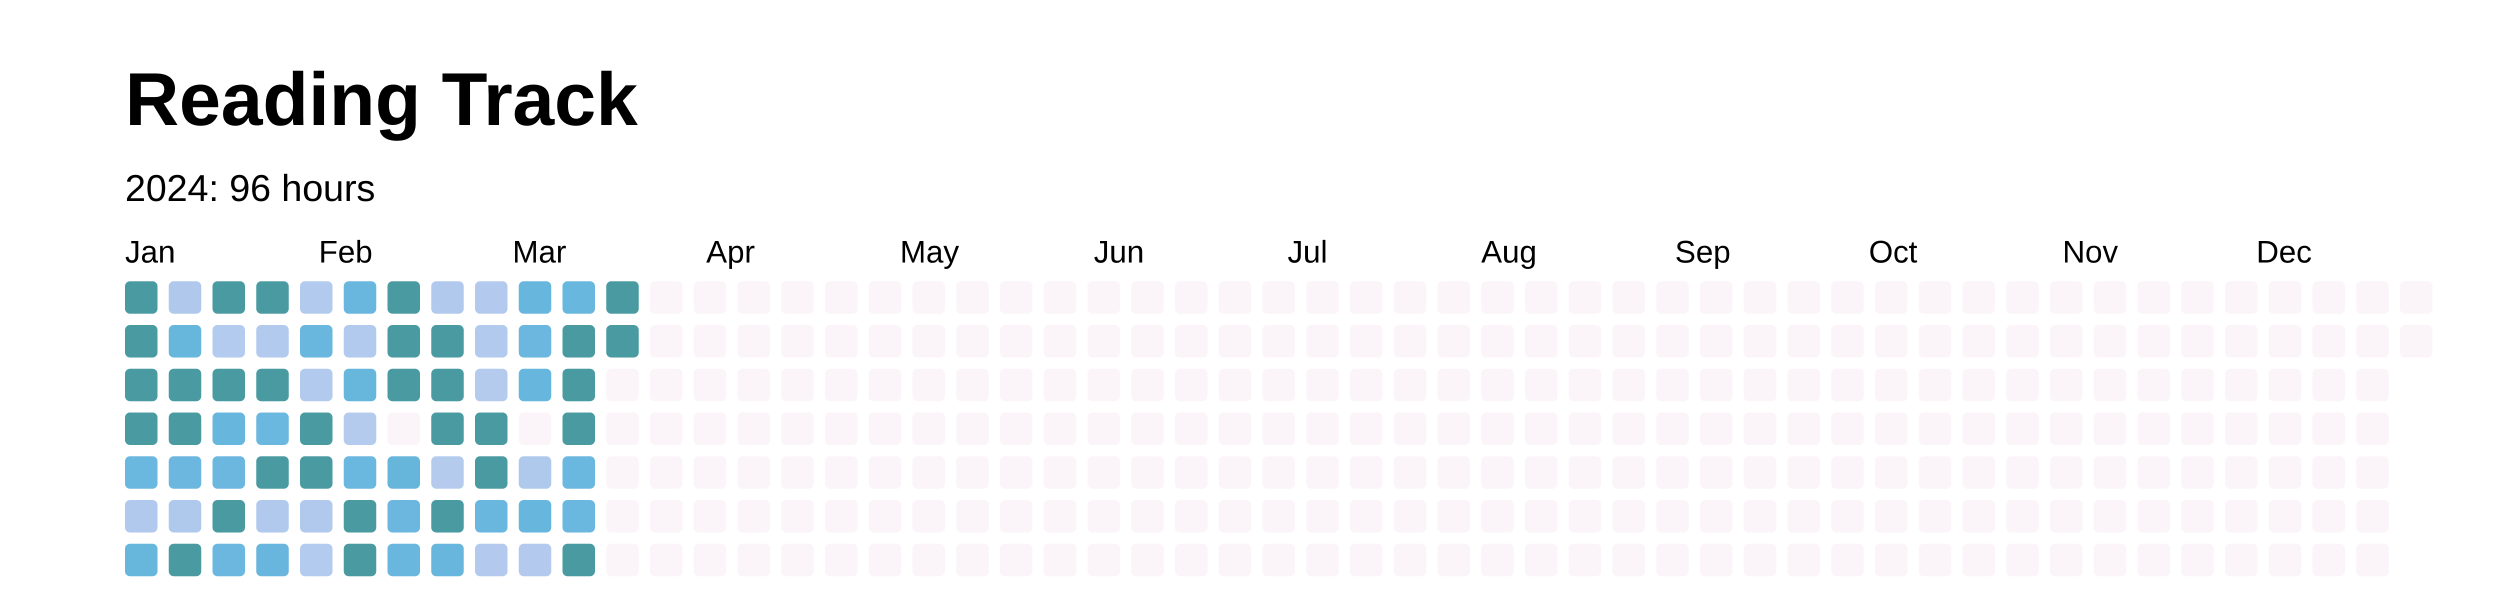
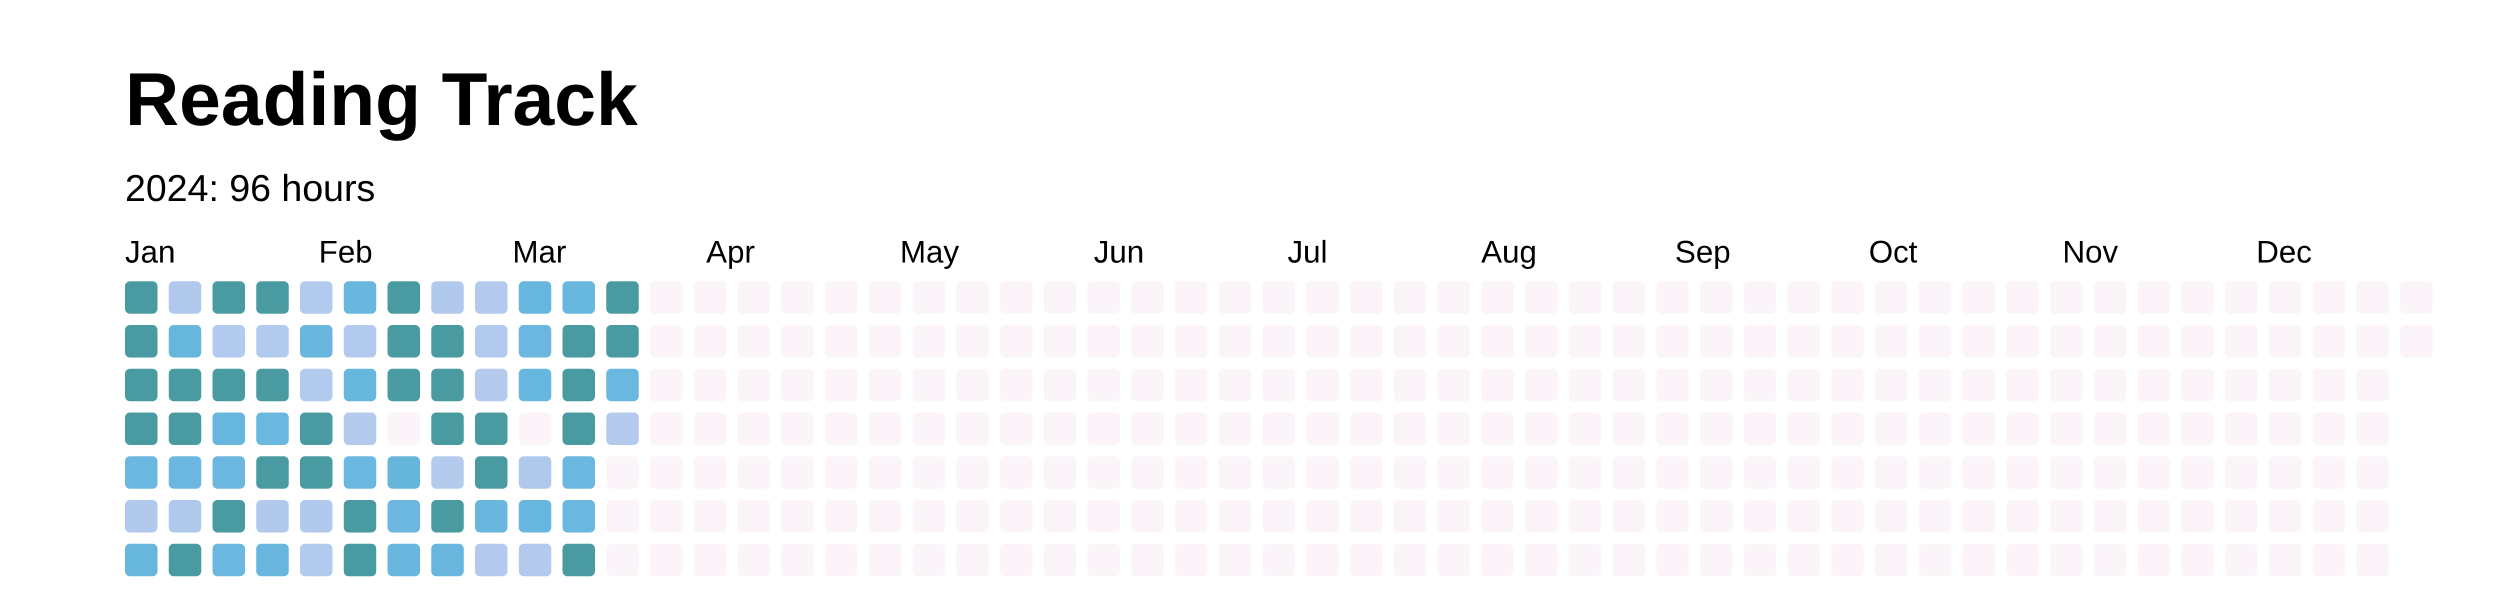
<svg xmlns="http://www.w3.org/2000/svg" baseProfile="full" height="48mm" version="1.1" viewBox="0,0,200,48" width="200mm">
  <defs />
  <rect fill="#FFFFFF" height="48" width="200" x="0" y="0" />
  <text fill="#000000" style="font-size:6px; font-family:Arial; font-weight:bold;" x="10" y="10">Reading Track</text>
  <text dominant-baseline="hanging" fill="#000000" style="font-size:3.0px; font-family:Arial;" x="10" y="14">2024: 96 hours</text>
  <text fill="#000000" style="font-size:2.5px; font-family:Arial" x="10.0" y="21.0">Jan</text>
  <text fill="#000000" style="font-size:2.5px; font-family:Arial" x="25.5" y="21.0">Feb</text>
  <text fill="#000000" style="font-size:2.5px; font-family:Arial" x="41.0" y="21.0">Mar</text>
  <text fill="#000000" style="font-size:2.5px; font-family:Arial" x="56.5" y="21.0">Apr</text>
  <text fill="#000000" style="font-size:2.5px; font-family:Arial" x="72.0" y="21.0">May</text>
  <text fill="#000000" style="font-size:2.5px; font-family:Arial" x="87.5" y="21.0">Jun</text>
  <text fill="#000000" style="font-size:2.5px; font-family:Arial" x="103.0" y="21.0">Jul</text>
  <text fill="#000000" style="font-size:2.5px; font-family:Arial" x="118.5" y="21.0">Aug</text>
  <text fill="#000000" style="font-size:2.5px; font-family:Arial" x="134.0" y="21.0">Sep</text>
  <text fill="#000000" style="font-size:2.5px; font-family:Arial" x="149.5" y="21.0">Oct</text>
  <text fill="#000000" style="font-size:2.5px; font-family:Arial" x="165.0" y="21.0">Nov</text>
  <text fill="#000000" style="font-size:2.5px; font-family:Arial" x="180.5" y="21.0">Dec</text>
  <rect fill="#4a9ba1" height="2.6" rx="0.4" ry="0.4" width="2.6" x="10.0" y="22.5" />
  <rect fill="#4a9ba1" height="2.6" rx="0.4" ry="0.4" width="2.6" x="10.0" y="26.0" />
  <rect fill="#4a9ba1" height="2.6" rx="0.4" ry="0.4" width="2.6" x="10.0" y="29.5" />
  <rect fill="#4a9ba1" height="2.6" rx="0.4" ry="0.4" width="2.6" x="10.0" y="33.0" />
  <rect fill="#6ab7df" height="2.6" rx="0.4" ry="0.4" width="2.6" x="10.0" y="36.5" />
  <rect fill="#b0c9ed" height="2.6" rx="0.4" ry="0.4" width="2.6" x="10.0" y="40.0" />
  <rect fill="#67b6dc" height="2.6" rx="0.4" ry="0.4" width="2.6" x="10.0" y="43.5" />
  <rect fill="#afc8ec" height="2.6" rx="0.4" ry="0.4" width="2.6" x="13.5" y="22.5" />
  <rect fill="#67b6dc" height="2.6" rx="0.4" ry="0.4" width="2.6" x="13.5" y="26.0" />
  <rect fill="#4a9ba1" height="2.6" rx="0.4" ry="0.4" width="2.6" x="13.5" y="29.5" />
  <rect fill="#4a9ba1" height="2.6" rx="0.4" ry="0.4" width="2.6" x="13.5" y="33.0" />
  <rect fill="#6bb7df" height="2.6" rx="0.4" ry="0.4" width="2.6" x="13.5" y="36.5" />
  <rect fill="#afc9ec" height="2.6" rx="0.4" ry="0.4" width="2.6" x="13.5" y="40.0" />
  <rect fill="#4a9ba1" height="2.6" rx="0.4" ry="0.4" width="2.6" x="13.5" y="43.5" />
  <rect fill="#4a9ba1" height="2.6" rx="0.4" ry="0.4" width="2.6" x="17.0" y="22.5" />
  <rect fill="#b3cbee" height="2.6" rx="0.4" ry="0.4" width="2.6" x="17.0" y="26.0" />
  <rect fill="#4a9ba1" height="2.6" rx="0.4" ry="0.4" width="2.6" x="17.0" y="29.5" />
  <rect fill="#67b6dd" height="2.6" rx="0.4" ry="0.4" width="2.6" x="17.0" y="33.0" />
  <rect fill="#6bb7e0" height="2.6" rx="0.4" ry="0.4" width="2.6" x="17.0" y="36.5" />
  <rect fill="#4a9ba1" height="2.6" rx="0.4" ry="0.4" width="2.6" x="17.0" y="40.0" />
  <rect fill="#6bb7df" height="2.6" rx="0.4" ry="0.4" width="2.6" x="17.0" y="43.5" />
  <rect fill="#4a9ba1" height="2.6" rx="0.4" ry="0.4" width="2.6" x="20.5" y="22.5" />
  <rect fill="#b2caed" height="2.6" rx="0.4" ry="0.4" width="2.6" x="20.5" y="26.0" />
  <rect fill="#4a9ba1" height="2.6" rx="0.4" ry="0.4" width="2.6" x="20.5" y="29.5" />
  <rect fill="#6ab7df" height="2.6" rx="0.4" ry="0.4" width="2.6" x="20.5" y="33.0" />
  <rect fill="#4a9ba1" height="2.6" rx="0.4" ry="0.4" width="2.6" x="20.5" y="36.5" />
  <rect fill="#b0c9ed" height="2.6" rx="0.4" ry="0.4" width="2.6" x="20.5" y="40.0" />
  <rect fill="#68b6dd" height="2.6" rx="0.4" ry="0.4" width="2.6" x="20.5" y="43.5" />
  <rect fill="#b2caed" height="2.6" rx="0.4" ry="0.4" width="2.6" x="24.0" y="22.5" />
  <rect fill="#69b7de" height="2.6" rx="0.4" ry="0.4" width="2.6" x="24.0" y="26.0" />
  <rect fill="#b1caed" height="2.6" rx="0.4" ry="0.4" width="2.6" x="24.0" y="29.5" />
  <rect fill="#4a9ba1" height="2.6" rx="0.4" ry="0.4" width="2.6" x="24.0" y="33.0" />
  <rect fill="#4a9ba1" height="2.6" rx="0.4" ry="0.4" width="2.6" x="24.0" y="36.5" />
  <rect fill="#b0c9ed" height="2.6" rx="0.4" ry="0.4" width="2.6" x="24.0" y="40.0" />
  <rect fill="#b3cbee" height="2.6" rx="0.4" ry="0.4" width="2.6" x="24.0" y="43.5" />
  <rect fill="#69b7de" height="2.6" rx="0.4" ry="0.4" width="2.6" x="27.5" y="22.5" />
  <rect fill="#b2caed" height="2.6" rx="0.4" ry="0.4" width="2.6" x="27.5" y="26.0" />
  <rect fill="#67b6dc" height="2.6" rx="0.4" ry="0.4" width="2.6" x="27.5" y="29.5" />
  <rect fill="#b4cbee" height="2.6" rx="0.4" ry="0.4" width="2.6" x="27.5" y="33.0" />
  <rect fill="#6ab7df" height="2.6" rx="0.4" ry="0.4" width="2.6" x="27.5" y="36.5" />
  <rect fill="#4a9ba1" height="2.6" rx="0.4" ry="0.4" width="2.6" x="27.5" y="40.0" />
  <rect fill="#4a9ba1" height="2.6" rx="0.4" ry="0.4" width="2.6" x="27.5" y="43.5" />
  <rect fill="#4a9ba1" height="2.6" rx="0.4" ry="0.4" width="2.6" x="31.0" y="22.5" />
  <rect fill="#4a9ba1" height="2.6" rx="0.4" ry="0.4" width="2.6" x="31.0" y="26.0" />
  <rect fill="#4a9ba1" height="2.6" rx="0.4" ry="0.4" width="2.6" x="31.0" y="29.5" />
  <rect fill="#FBF4F9" height="2.6" rx="0.4" ry="0.4" width="2.6" x="31.0" y="33.0" />
  <rect fill="#66b6dc" height="2.6" rx="0.4" ry="0.4" width="2.6" x="31.0" y="36.5" />
  <rect fill="#6bb7df" height="2.6" rx="0.4" ry="0.4" width="2.6" x="31.0" y="40.0" />
  <rect fill="#69b7de" height="2.6" rx="0.4" ry="0.4" width="2.6" x="31.0" y="43.5" />
  <rect fill="#b1c9ed" height="2.6" rx="0.4" ry="0.4" width="2.6" x="34.5" y="22.5" />
  <rect fill="#4a9ba1" height="2.6" rx="0.4" ry="0.4" width="2.6" x="34.5" y="26.0" />
  <rect fill="#4a9ba1" height="2.6" rx="0.4" ry="0.4" width="2.6" x="34.5" y="29.5" />
  <rect fill="#4a9ba1" height="2.6" rx="0.4" ry="0.4" width="2.6" x="34.5" y="33.0" />
  <rect fill="#b4cbee" height="2.6" rx="0.4" ry="0.4" width="2.6" x="34.5" y="36.5" />
  <rect fill="#4a9ba1" height="2.6" rx="0.4" ry="0.4" width="2.6" x="34.5" y="40.0" />
  <rect fill="#68b6dd" height="2.6" rx="0.4" ry="0.4" width="2.6" x="34.5" y="43.5" />
  <rect fill="#b3caee" height="2.6" rx="0.4" ry="0.4" width="2.6" x="38.0" y="22.5" />
  <rect fill="#b1caed" height="2.6" rx="0.4" ry="0.4" width="2.6" x="38.0" y="26.0" />
  <rect fill="#b4cbee" height="2.6" rx="0.4" ry="0.4" width="2.6" x="38.0" y="29.5" />
  <rect fill="#4a9ba1" height="2.6" rx="0.4" ry="0.4" width="2.6" x="38.0" y="33.0" />
  <rect fill="#4a9ba1" height="2.6" rx="0.4" ry="0.4" width="2.6" x="38.0" y="36.5" />
  <rect fill="#69b7df" height="2.6" rx="0.4" ry="0.4" width="2.6" x="38.0" y="40.0" />
  <rect fill="#b3caee" height="2.6" rx="0.4" ry="0.4" width="2.6" x="38.0" y="43.5" />
  <rect fill="#67b6dd" height="2.6" rx="0.4" ry="0.4" width="2.6" x="41.5" y="22.5" />
  <rect fill="#6bb7df" height="2.6" rx="0.4" ry="0.4" width="2.6" x="41.5" y="26.0" />
  <rect fill="#67b6dd" height="2.6" rx="0.4" ry="0.4" width="2.6" x="41.5" y="29.5" />
  <rect fill="#FBF4F9" height="2.6" rx="0.4" ry="0.4" width="2.6" x="41.5" y="33.0" />
  <rect fill="#afc9ec" height="2.6" rx="0.4" ry="0.4" width="2.6" x="41.5" y="36.5" />
  <rect fill="#67b6dd" height="2.6" rx="0.4" ry="0.4" width="2.6" x="41.5" y="40.0" />
  <rect fill="#b3caee" height="2.6" rx="0.4" ry="0.4" width="2.6" x="41.5" y="43.5" />
  <rect fill="#68b7de" height="2.6" rx="0.4" ry="0.4" width="2.6" x="45.0" y="22.5" />
  <rect fill="#4a9ba1" height="2.6" rx="0.4" ry="0.4" width="2.6" x="45.0" y="26.0" />
  <rect fill="#4a9ba1" height="2.6" rx="0.4" ry="0.4" width="2.6" x="45.0" y="29.5" />
  <rect fill="#4a9ba1" height="2.6" rx="0.4" ry="0.4" width="2.6" x="45.0" y="33.0" />
  <rect fill="#6ab7df" height="2.6" rx="0.4" ry="0.4" width="2.6" x="45.0" y="36.5" />
  <rect fill="#6ab7df" height="2.6" rx="0.4" ry="0.4" width="2.6" x="45.0" y="40.0" />
  <rect fill="#4a9ba1" height="2.6" rx="0.4" ry="0.4" width="2.6" x="45.0" y="43.5" />
  <rect fill="#4a9ba1" height="2.6" rx="0.4" ry="0.4" width="2.6" x="48.5" y="22.5" />
  <rect fill="#4a9ba1" height="2.6" rx="0.4" ry="0.4" width="2.6" x="48.5" y="26.0" />
-   <rect fill="#FBF4F9" height="2.6" rx="0.4" ry="0.4" width="2.6" x="48.5" y="29.5" />
-   <rect fill="#FBF4F9" height="2.6" rx="0.4" ry="0.4" width="2.6" x="48.5" y="33.0" />
+   <rect fill="#6ab7df" height="2.6" rx="0.4" ry="0.4" width="2.6" x="48.5" y="29.5" />
+   <rect fill="#b4cbee" height="2.6" rx="0.4" ry="0.4" width="2.6" x="48.5" y="33.0" />
  <rect fill="#FBF4F9" height="2.6" rx="0.4" ry="0.4" width="2.6" x="48.5" y="36.5" />
  <rect fill="#FBF4F9" height="2.6" rx="0.4" ry="0.4" width="2.6" x="48.5" y="40.0" />
  <rect fill="#FBF4F9" height="2.6" rx="0.4" ry="0.4" width="2.6" x="48.5" y="43.5" />
  <rect fill="#FBF4F9" height="2.6" rx="0.4" ry="0.4" width="2.6" x="52.0" y="22.5" />
  <rect fill="#FBF4F9" height="2.6" rx="0.4" ry="0.4" width="2.6" x="52.0" y="26.0" />
  <rect fill="#FBF4F9" height="2.6" rx="0.4" ry="0.4" width="2.6" x="52.0" y="29.5" />
  <rect fill="#FBF4F9" height="2.6" rx="0.4" ry="0.4" width="2.6" x="52.0" y="33.0" />
  <rect fill="#FBF4F9" height="2.6" rx="0.4" ry="0.4" width="2.6" x="52.0" y="36.5" />
  <rect fill="#FBF4F9" height="2.6" rx="0.4" ry="0.4" width="2.6" x="52.0" y="40.0" />
  <rect fill="#FBF4F9" height="2.6" rx="0.4" ry="0.4" width="2.6" x="52.0" y="43.5" />
  <rect fill="#FBF4F9" height="2.6" rx="0.4" ry="0.4" width="2.6" x="55.5" y="22.5" />
  <rect fill="#FBF4F9" height="2.6" rx="0.4" ry="0.4" width="2.6" x="55.5" y="26.0" />
  <rect fill="#FBF4F9" height="2.6" rx="0.4" ry="0.4" width="2.6" x="55.5" y="29.5" />
  <rect fill="#FBF4F9" height="2.6" rx="0.4" ry="0.4" width="2.6" x="55.5" y="33.0" />
  <rect fill="#FBF4F9" height="2.6" rx="0.4" ry="0.4" width="2.6" x="55.5" y="36.5" />
  <rect fill="#FBF4F9" height="2.6" rx="0.4" ry="0.4" width="2.6" x="55.5" y="40.0" />
  <rect fill="#FBF4F9" height="2.6" rx="0.4" ry="0.4" width="2.6" x="55.5" y="43.5" />
  <rect fill="#FBF4F9" height="2.6" rx="0.4" ry="0.4" width="2.6" x="59.0" y="22.5" />
  <rect fill="#FBF4F9" height="2.6" rx="0.4" ry="0.4" width="2.6" x="59.0" y="26.0" />
  <rect fill="#FBF4F9" height="2.6" rx="0.4" ry="0.4" width="2.6" x="59.0" y="29.5" />
  <rect fill="#FBF4F9" height="2.6" rx="0.4" ry="0.4" width="2.6" x="59.0" y="33.0" />
  <rect fill="#FBF4F9" height="2.6" rx="0.4" ry="0.4" width="2.6" x="59.0" y="36.5" />
  <rect fill="#FBF4F9" height="2.6" rx="0.4" ry="0.4" width="2.6" x="59.0" y="40.0" />
  <rect fill="#FBF4F9" height="2.6" rx="0.4" ry="0.4" width="2.6" x="59.0" y="43.5" />
  <rect fill="#FBF4F9" height="2.6" rx="0.4" ry="0.4" width="2.6" x="62.5" y="22.5" />
  <rect fill="#FBF4F9" height="2.6" rx="0.4" ry="0.4" width="2.6" x="62.5" y="26.0" />
  <rect fill="#FBF4F9" height="2.6" rx="0.4" ry="0.4" width="2.6" x="62.5" y="29.5" />
  <rect fill="#FBF4F9" height="2.6" rx="0.4" ry="0.4" width="2.6" x="62.5" y="33.0" />
  <rect fill="#FBF4F9" height="2.6" rx="0.4" ry="0.4" width="2.6" x="62.5" y="36.5" />
  <rect fill="#FBF4F9" height="2.6" rx="0.4" ry="0.4" width="2.6" x="62.5" y="40.0" />
  <rect fill="#FBF4F9" height="2.6" rx="0.4" ry="0.4" width="2.6" x="62.5" y="43.5" />
  <rect fill="#FBF4F9" height="2.6" rx="0.4" ry="0.4" width="2.6" x="66.0" y="22.5" />
  <rect fill="#FBF4F9" height="2.6" rx="0.4" ry="0.4" width="2.6" x="66.0" y="26.0" />
  <rect fill="#FBF4F9" height="2.6" rx="0.4" ry="0.4" width="2.6" x="66.0" y="29.5" />
  <rect fill="#FBF4F9" height="2.6" rx="0.4" ry="0.4" width="2.6" x="66.0" y="33.0" />
  <rect fill="#FBF4F9" height="2.6" rx="0.4" ry="0.4" width="2.6" x="66.0" y="36.5" />
  <rect fill="#FBF4F9" height="2.6" rx="0.4" ry="0.4" width="2.6" x="66.0" y="40.0" />
  <rect fill="#FBF4F9" height="2.6" rx="0.4" ry="0.4" width="2.6" x="66.0" y="43.5" />
  <rect fill="#FBF4F9" height="2.6" rx="0.4" ry="0.4" width="2.6" x="69.5" y="22.5" />
  <rect fill="#FBF4F9" height="2.6" rx="0.4" ry="0.4" width="2.6" x="69.5" y="26.0" />
  <rect fill="#FBF4F9" height="2.6" rx="0.4" ry="0.4" width="2.6" x="69.5" y="29.5" />
  <rect fill="#FBF4F9" height="2.6" rx="0.4" ry="0.4" width="2.6" x="69.5" y="33.0" />
  <rect fill="#FBF4F9" height="2.6" rx="0.4" ry="0.4" width="2.6" x="69.5" y="36.5" />
  <rect fill="#FBF4F9" height="2.6" rx="0.4" ry="0.4" width="2.6" x="69.5" y="40.0" />
  <rect fill="#FBF4F9" height="2.6" rx="0.4" ry="0.4" width="2.6" x="69.5" y="43.5" />
  <rect fill="#FBF4F9" height="2.6" rx="0.4" ry="0.4" width="2.6" x="73.0" y="22.5" />
  <rect fill="#FBF4F9" height="2.6" rx="0.4" ry="0.4" width="2.6" x="73.0" y="26.0" />
  <rect fill="#FBF4F9" height="2.6" rx="0.4" ry="0.4" width="2.6" x="73.0" y="29.5" />
  <rect fill="#FBF4F9" height="2.6" rx="0.4" ry="0.4" width="2.6" x="73.0" y="33.0" />
  <rect fill="#FBF4F9" height="2.6" rx="0.4" ry="0.4" width="2.6" x="73.0" y="36.5" />
  <rect fill="#FBF4F9" height="2.6" rx="0.4" ry="0.4" width="2.6" x="73.0" y="40.0" />
  <rect fill="#FBF4F9" height="2.6" rx="0.4" ry="0.4" width="2.6" x="73.0" y="43.5" />
  <rect fill="#FBF4F9" height="2.6" rx="0.4" ry="0.4" width="2.6" x="76.5" y="22.5" />
  <rect fill="#FBF4F9" height="2.6" rx="0.4" ry="0.4" width="2.6" x="76.5" y="26.0" />
  <rect fill="#FBF4F9" height="2.6" rx="0.4" ry="0.4" width="2.6" x="76.5" y="29.5" />
  <rect fill="#FBF4F9" height="2.6" rx="0.4" ry="0.4" width="2.6" x="76.5" y="33.0" />
  <rect fill="#FBF4F9" height="2.6" rx="0.4" ry="0.4" width="2.6" x="76.5" y="36.5" />
  <rect fill="#FBF4F9" height="2.6" rx="0.4" ry="0.4" width="2.6" x="76.5" y="40.0" />
  <rect fill="#FBF4F9" height="2.6" rx="0.4" ry="0.4" width="2.6" x="76.5" y="43.5" />
  <rect fill="#FBF4F9" height="2.6" rx="0.4" ry="0.4" width="2.6" x="80.0" y="22.5" />
  <rect fill="#FBF4F9" height="2.6" rx="0.4" ry="0.4" width="2.6" x="80.0" y="26.0" />
  <rect fill="#FBF4F9" height="2.6" rx="0.4" ry="0.4" width="2.6" x="80.0" y="29.5" />
  <rect fill="#FBF4F9" height="2.6" rx="0.4" ry="0.4" width="2.6" x="80.0" y="33.0" />
  <rect fill="#FBF4F9" height="2.6" rx="0.4" ry="0.4" width="2.6" x="80.0" y="36.5" />
  <rect fill="#FBF4F9" height="2.6" rx="0.4" ry="0.4" width="2.6" x="80.0" y="40.0" />
  <rect fill="#FBF4F9" height="2.6" rx="0.4" ry="0.4" width="2.6" x="80.0" y="43.5" />
  <rect fill="#FBF4F9" height="2.6" rx="0.4" ry="0.4" width="2.6" x="83.5" y="22.5" />
  <rect fill="#FBF4F9" height="2.6" rx="0.4" ry="0.4" width="2.6" x="83.5" y="26.0" />
  <rect fill="#FBF4F9" height="2.6" rx="0.4" ry="0.4" width="2.6" x="83.5" y="29.5" />
  <rect fill="#FBF4F9" height="2.6" rx="0.4" ry="0.4" width="2.6" x="83.5" y="33.0" />
  <rect fill="#FBF4F9" height="2.6" rx="0.4" ry="0.4" width="2.6" x="83.5" y="36.5" />
  <rect fill="#FBF4F9" height="2.6" rx="0.4" ry="0.4" width="2.6" x="83.5" y="40.0" />
  <rect fill="#FBF4F9" height="2.6" rx="0.4" ry="0.4" width="2.6" x="83.5" y="43.5" />
  <rect fill="#FBF4F9" height="2.6" rx="0.4" ry="0.4" width="2.6" x="87.0" y="22.5" />
  <rect fill="#FBF4F9" height="2.6" rx="0.4" ry="0.4" width="2.6" x="87.0" y="26.0" />
  <rect fill="#FBF4F9" height="2.6" rx="0.4" ry="0.4" width="2.6" x="87.0" y="29.5" />
  <rect fill="#FBF4F9" height="2.6" rx="0.4" ry="0.4" width="2.6" x="87.0" y="33.0" />
  <rect fill="#FBF4F9" height="2.6" rx="0.4" ry="0.4" width="2.6" x="87.0" y="36.5" />
  <rect fill="#FBF4F9" height="2.6" rx="0.4" ry="0.4" width="2.6" x="87.0" y="40.0" />
  <rect fill="#FBF4F9" height="2.6" rx="0.4" ry="0.4" width="2.6" x="87.0" y="43.5" />
  <rect fill="#FBF4F9" height="2.6" rx="0.4" ry="0.4" width="2.6" x="90.5" y="22.5" />
  <rect fill="#FBF4F9" height="2.6" rx="0.4" ry="0.4" width="2.6" x="90.5" y="26.0" />
  <rect fill="#FBF4F9" height="2.6" rx="0.4" ry="0.4" width="2.6" x="90.5" y="29.5" />
  <rect fill="#FBF4F9" height="2.6" rx="0.4" ry="0.4" width="2.6" x="90.5" y="33.0" />
  <rect fill="#FBF4F9" height="2.6" rx="0.4" ry="0.4" width="2.6" x="90.5" y="36.5" />
  <rect fill="#FBF4F9" height="2.6" rx="0.4" ry="0.4" width="2.6" x="90.5" y="40.0" />
  <rect fill="#FBF4F9" height="2.6" rx="0.4" ry="0.4" width="2.6" x="90.5" y="43.5" />
  <rect fill="#FBF4F9" height="2.6" rx="0.4" ry="0.4" width="2.6" x="94.0" y="22.5" />
  <rect fill="#FBF4F9" height="2.6" rx="0.4" ry="0.4" width="2.6" x="94.0" y="26.0" />
  <rect fill="#FBF4F9" height="2.6" rx="0.4" ry="0.4" width="2.6" x="94.0" y="29.5" />
  <rect fill="#FBF4F9" height="2.6" rx="0.4" ry="0.4" width="2.6" x="94.0" y="33.0" />
  <rect fill="#FBF4F9" height="2.6" rx="0.4" ry="0.4" width="2.6" x="94.0" y="36.5" />
  <rect fill="#FBF4F9" height="2.6" rx="0.4" ry="0.4" width="2.6" x="94.0" y="40.0" />
  <rect fill="#FBF4F9" height="2.6" rx="0.4" ry="0.4" width="2.6" x="94.0" y="43.5" />
  <rect fill="#FBF4F9" height="2.6" rx="0.4" ry="0.4" width="2.6" x="97.5" y="22.5" />
  <rect fill="#FBF4F9" height="2.6" rx="0.4" ry="0.4" width="2.6" x="97.5" y="26.0" />
  <rect fill="#FBF4F9" height="2.6" rx="0.4" ry="0.4" width="2.6" x="97.5" y="29.5" />
  <rect fill="#FBF4F9" height="2.6" rx="0.4" ry="0.4" width="2.6" x="97.5" y="33.0" />
  <rect fill="#FBF4F9" height="2.6" rx="0.4" ry="0.4" width="2.6" x="97.5" y="36.5" />
  <rect fill="#FBF4F9" height="2.6" rx="0.4" ry="0.4" width="2.6" x="97.5" y="40.0" />
  <rect fill="#FBF4F9" height="2.6" rx="0.4" ry="0.4" width="2.6" x="97.5" y="43.5" />
  <rect fill="#FBF4F9" height="2.6" rx="0.4" ry="0.4" width="2.6" x="101.0" y="22.5" />
  <rect fill="#FBF4F9" height="2.6" rx="0.4" ry="0.4" width="2.6" x="101.0" y="26.0" />
  <rect fill="#FBF4F9" height="2.6" rx="0.4" ry="0.4" width="2.6" x="101.0" y="29.5" />
  <rect fill="#FBF4F9" height="2.6" rx="0.4" ry="0.4" width="2.6" x="101.0" y="33.0" />
  <rect fill="#FBF4F9" height="2.6" rx="0.4" ry="0.4" width="2.6" x="101.0" y="36.5" />
  <rect fill="#FBF4F9" height="2.6" rx="0.4" ry="0.4" width="2.6" x="101.0" y="40.0" />
  <rect fill="#FBF4F9" height="2.6" rx="0.4" ry="0.4" width="2.6" x="101.0" y="43.5" />
  <rect fill="#FBF4F9" height="2.6" rx="0.4" ry="0.4" width="2.6" x="104.5" y="22.5" />
  <rect fill="#FBF4F9" height="2.6" rx="0.4" ry="0.4" width="2.6" x="104.5" y="26.0" />
  <rect fill="#FBF4F9" height="2.6" rx="0.4" ry="0.4" width="2.6" x="104.5" y="29.5" />
  <rect fill="#FBF4F9" height="2.6" rx="0.4" ry="0.4" width="2.6" x="104.5" y="33.0" />
  <rect fill="#FBF4F9" height="2.6" rx="0.4" ry="0.4" width="2.6" x="104.5" y="36.5" />
  <rect fill="#FBF4F9" height="2.6" rx="0.4" ry="0.4" width="2.6" x="104.5" y="40.0" />
  <rect fill="#FBF4F9" height="2.6" rx="0.4" ry="0.4" width="2.6" x="104.5" y="43.5" />
  <rect fill="#FBF4F9" height="2.6" rx="0.4" ry="0.4" width="2.6" x="108.0" y="22.5" />
  <rect fill="#FBF4F9" height="2.6" rx="0.4" ry="0.4" width="2.6" x="108.0" y="26.0" />
  <rect fill="#FBF4F9" height="2.6" rx="0.4" ry="0.4" width="2.6" x="108.0" y="29.5" />
  <rect fill="#FBF4F9" height="2.6" rx="0.4" ry="0.4" width="2.6" x="108.0" y="33.0" />
  <rect fill="#FBF4F9" height="2.6" rx="0.4" ry="0.4" width="2.6" x="108.0" y="36.5" />
  <rect fill="#FBF4F9" height="2.6" rx="0.4" ry="0.4" width="2.6" x="108.0" y="40.0" />
  <rect fill="#FBF4F9" height="2.6" rx="0.4" ry="0.4" width="2.6" x="108.0" y="43.5" />
  <rect fill="#FBF4F9" height="2.6" rx="0.4" ry="0.4" width="2.6" x="111.5" y="22.5" />
  <rect fill="#FBF4F9" height="2.6" rx="0.4" ry="0.4" width="2.6" x="111.5" y="26.0" />
  <rect fill="#FBF4F9" height="2.6" rx="0.4" ry="0.4" width="2.6" x="111.5" y="29.5" />
  <rect fill="#FBF4F9" height="2.6" rx="0.4" ry="0.4" width="2.6" x="111.5" y="33.0" />
  <rect fill="#FBF4F9" height="2.6" rx="0.4" ry="0.4" width="2.6" x="111.5" y="36.5" />
  <rect fill="#FBF4F9" height="2.6" rx="0.4" ry="0.4" width="2.6" x="111.5" y="40.0" />
  <rect fill="#FBF4F9" height="2.6" rx="0.4" ry="0.4" width="2.6" x="111.5" y="43.5" />
  <rect fill="#FBF4F9" height="2.6" rx="0.4" ry="0.4" width="2.6" x="115.0" y="22.5" />
  <rect fill="#FBF4F9" height="2.6" rx="0.4" ry="0.4" width="2.6" x="115.0" y="26.0" />
  <rect fill="#FBF4F9" height="2.6" rx="0.4" ry="0.4" width="2.6" x="115.0" y="29.5" />
  <rect fill="#FBF4F9" height="2.6" rx="0.4" ry="0.4" width="2.6" x="115.0" y="33.0" />
  <rect fill="#FBF4F9" height="2.6" rx="0.4" ry="0.4" width="2.6" x="115.0" y="36.5" />
  <rect fill="#FBF4F9" height="2.6" rx="0.4" ry="0.4" width="2.6" x="115.0" y="40.0" />
  <rect fill="#FBF4F9" height="2.6" rx="0.4" ry="0.4" width="2.6" x="115.0" y="43.5" />
  <rect fill="#FBF4F9" height="2.6" rx="0.4" ry="0.4" width="2.6" x="118.5" y="22.5" />
  <rect fill="#FBF4F9" height="2.6" rx="0.4" ry="0.4" width="2.6" x="118.5" y="26.0" />
  <rect fill="#FBF4F9" height="2.6" rx="0.4" ry="0.4" width="2.6" x="118.5" y="29.5" />
  <rect fill="#FBF4F9" height="2.6" rx="0.4" ry="0.4" width="2.6" x="118.5" y="33.0" />
  <rect fill="#FBF4F9" height="2.6" rx="0.4" ry="0.4" width="2.6" x="118.5" y="36.5" />
  <rect fill="#FBF4F9" height="2.6" rx="0.4" ry="0.4" width="2.6" x="118.5" y="40.0" />
  <rect fill="#FBF4F9" height="2.6" rx="0.4" ry="0.4" width="2.6" x="118.5" y="43.5" />
  <rect fill="#FBF4F9" height="2.6" rx="0.4" ry="0.4" width="2.6" x="122.0" y="22.5" />
  <rect fill="#FBF4F9" height="2.6" rx="0.4" ry="0.4" width="2.6" x="122.0" y="26.0" />
  <rect fill="#FBF4F9" height="2.6" rx="0.4" ry="0.4" width="2.6" x="122.0" y="29.5" />
  <rect fill="#FBF4F9" height="2.6" rx="0.4" ry="0.4" width="2.6" x="122.0" y="33.0" />
  <rect fill="#FBF4F9" height="2.6" rx="0.4" ry="0.4" width="2.6" x="122.0" y="36.5" />
  <rect fill="#FBF4F9" height="2.6" rx="0.4" ry="0.4" width="2.6" x="122.0" y="40.0" />
  <rect fill="#FBF4F9" height="2.6" rx="0.4" ry="0.4" width="2.6" x="122.0" y="43.5" />
  <rect fill="#FBF4F9" height="2.6" rx="0.4" ry="0.4" width="2.6" x="125.5" y="22.5" />
  <rect fill="#FBF4F9" height="2.6" rx="0.4" ry="0.4" width="2.6" x="125.5" y="26.0" />
  <rect fill="#FBF4F9" height="2.6" rx="0.4" ry="0.4" width="2.6" x="125.5" y="29.5" />
  <rect fill="#FBF4F9" height="2.6" rx="0.4" ry="0.4" width="2.6" x="125.5" y="33.0" />
  <rect fill="#FBF4F9" height="2.6" rx="0.4" ry="0.4" width="2.6" x="125.5" y="36.5" />
  <rect fill="#FBF4F9" height="2.6" rx="0.4" ry="0.4" width="2.6" x="125.5" y="40.0" />
  <rect fill="#FBF4F9" height="2.6" rx="0.4" ry="0.4" width="2.6" x="125.5" y="43.5" />
  <rect fill="#FBF4F9" height="2.6" rx="0.4" ry="0.4" width="2.6" x="129.0" y="22.5" />
  <rect fill="#FBF4F9" height="2.6" rx="0.4" ry="0.4" width="2.6" x="129.0" y="26.0" />
  <rect fill="#FBF4F9" height="2.6" rx="0.4" ry="0.4" width="2.6" x="129.0" y="29.5" />
  <rect fill="#FBF4F9" height="2.6" rx="0.4" ry="0.4" width="2.6" x="129.0" y="33.0" />
  <rect fill="#FBF4F9" height="2.6" rx="0.4" ry="0.4" width="2.6" x="129.0" y="36.5" />
  <rect fill="#FBF4F9" height="2.6" rx="0.4" ry="0.4" width="2.6" x="129.0" y="40.0" />
  <rect fill="#FBF4F9" height="2.6" rx="0.4" ry="0.4" width="2.6" x="129.0" y="43.5" />
  <rect fill="#FBF4F9" height="2.6" rx="0.4" ry="0.4" width="2.6" x="132.5" y="22.5" />
  <rect fill="#FBF4F9" height="2.6" rx="0.4" ry="0.4" width="2.6" x="132.5" y="26.0" />
  <rect fill="#FBF4F9" height="2.6" rx="0.4" ry="0.4" width="2.6" x="132.5" y="29.5" />
  <rect fill="#FBF4F9" height="2.6" rx="0.4" ry="0.4" width="2.6" x="132.5" y="33.0" />
  <rect fill="#FBF4F9" height="2.6" rx="0.4" ry="0.4" width="2.6" x="132.5" y="36.5" />
  <rect fill="#FBF4F9" height="2.6" rx="0.4" ry="0.4" width="2.6" x="132.5" y="40.0" />
  <rect fill="#FBF4F9" height="2.6" rx="0.4" ry="0.4" width="2.6" x="132.5" y="43.5" />
  <rect fill="#FBF4F9" height="2.6" rx="0.4" ry="0.4" width="2.6" x="136.0" y="22.5" />
  <rect fill="#FBF4F9" height="2.6" rx="0.4" ry="0.4" width="2.6" x="136.0" y="26.0" />
  <rect fill="#FBF4F9" height="2.6" rx="0.4" ry="0.4" width="2.6" x="136.0" y="29.5" />
  <rect fill="#FBF4F9" height="2.6" rx="0.4" ry="0.4" width="2.6" x="136.0" y="33.0" />
  <rect fill="#FBF4F9" height="2.6" rx="0.4" ry="0.4" width="2.6" x="136.0" y="36.5" />
  <rect fill="#FBF4F9" height="2.6" rx="0.4" ry="0.4" width="2.6" x="136.0" y="40.0" />
  <rect fill="#FBF4F9" height="2.6" rx="0.4" ry="0.4" width="2.6" x="136.0" y="43.5" />
  <rect fill="#FBF4F9" height="2.6" rx="0.4" ry="0.4" width="2.6" x="139.5" y="22.5" />
  <rect fill="#FBF4F9" height="2.6" rx="0.4" ry="0.4" width="2.6" x="139.5" y="26.0" />
  <rect fill="#FBF4F9" height="2.6" rx="0.4" ry="0.4" width="2.6" x="139.5" y="29.5" />
  <rect fill="#FBF4F9" height="2.6" rx="0.4" ry="0.4" width="2.6" x="139.5" y="33.0" />
  <rect fill="#FBF4F9" height="2.6" rx="0.4" ry="0.4" width="2.6" x="139.5" y="36.5" />
  <rect fill="#FBF4F9" height="2.6" rx="0.4" ry="0.4" width="2.6" x="139.5" y="40.0" />
  <rect fill="#FBF4F9" height="2.6" rx="0.4" ry="0.4" width="2.6" x="139.5" y="43.5" />
  <rect fill="#FBF4F9" height="2.6" rx="0.4" ry="0.4" width="2.6" x="143.0" y="22.5" />
  <rect fill="#FBF4F9" height="2.6" rx="0.4" ry="0.4" width="2.6" x="143.0" y="26.0" />
  <rect fill="#FBF4F9" height="2.6" rx="0.4" ry="0.4" width="2.6" x="143.0" y="29.5" />
  <rect fill="#FBF4F9" height="2.6" rx="0.4" ry="0.4" width="2.6" x="143.0" y="33.0" />
  <rect fill="#FBF4F9" height="2.6" rx="0.4" ry="0.4" width="2.6" x="143.0" y="36.5" />
  <rect fill="#FBF4F9" height="2.6" rx="0.4" ry="0.4" width="2.6" x="143.0" y="40.0" />
  <rect fill="#FBF4F9" height="2.6" rx="0.4" ry="0.4" width="2.6" x="143.0" y="43.5" />
  <rect fill="#FBF4F9" height="2.6" rx="0.4" ry="0.4" width="2.6" x="146.5" y="22.5" />
  <rect fill="#FBF4F9" height="2.6" rx="0.4" ry="0.4" width="2.6" x="146.5" y="26.0" />
  <rect fill="#FBF4F9" height="2.6" rx="0.4" ry="0.4" width="2.6" x="146.5" y="29.5" />
  <rect fill="#FBF4F9" height="2.6" rx="0.4" ry="0.4" width="2.6" x="146.5" y="33.0" />
  <rect fill="#FBF4F9" height="2.6" rx="0.4" ry="0.4" width="2.6" x="146.5" y="36.5" />
  <rect fill="#FBF4F9" height="2.6" rx="0.4" ry="0.4" width="2.6" x="146.5" y="40.0" />
  <rect fill="#FBF4F9" height="2.6" rx="0.4" ry="0.4" width="2.6" x="146.5" y="43.5" />
  <rect fill="#FBF4F9" height="2.6" rx="0.4" ry="0.4" width="2.6" x="150.0" y="22.5" />
  <rect fill="#FBF4F9" height="2.6" rx="0.4" ry="0.4" width="2.6" x="150.0" y="26.0" />
  <rect fill="#FBF4F9" height="2.6" rx="0.4" ry="0.4" width="2.6" x="150.0" y="29.5" />
  <rect fill="#FBF4F9" height="2.6" rx="0.4" ry="0.4" width="2.6" x="150.0" y="33.0" />
  <rect fill="#FBF4F9" height="2.6" rx="0.4" ry="0.4" width="2.6" x="150.0" y="36.5" />
  <rect fill="#FBF4F9" height="2.6" rx="0.4" ry="0.4" width="2.6" x="150.0" y="40.0" />
  <rect fill="#FBF4F9" height="2.6" rx="0.4" ry="0.4" width="2.6" x="150.0" y="43.5" />
  <rect fill="#FBF4F9" height="2.6" rx="0.4" ry="0.4" width="2.6" x="153.5" y="22.5" />
  <rect fill="#FBF4F9" height="2.6" rx="0.4" ry="0.4" width="2.6" x="153.5" y="26.0" />
  <rect fill="#FBF4F9" height="2.6" rx="0.4" ry="0.4" width="2.6" x="153.5" y="29.5" />
  <rect fill="#FBF4F9" height="2.6" rx="0.4" ry="0.4" width="2.6" x="153.5" y="33.0" />
  <rect fill="#FBF4F9" height="2.6" rx="0.4" ry="0.4" width="2.6" x="153.5" y="36.5" />
  <rect fill="#FBF4F9" height="2.6" rx="0.4" ry="0.4" width="2.6" x="153.5" y="40.0" />
  <rect fill="#FBF4F9" height="2.6" rx="0.4" ry="0.4" width="2.6" x="153.5" y="43.5" />
  <rect fill="#FBF4F9" height="2.6" rx="0.4" ry="0.4" width="2.6" x="157.0" y="22.5" />
  <rect fill="#FBF4F9" height="2.6" rx="0.4" ry="0.4" width="2.6" x="157.0" y="26.0" />
  <rect fill="#FBF4F9" height="2.6" rx="0.4" ry="0.4" width="2.6" x="157.0" y="29.5" />
  <rect fill="#FBF4F9" height="2.6" rx="0.4" ry="0.4" width="2.6" x="157.0" y="33.0" />
  <rect fill="#FBF4F9" height="2.6" rx="0.4" ry="0.4" width="2.6" x="157.0" y="36.5" />
  <rect fill="#FBF4F9" height="2.6" rx="0.4" ry="0.4" width="2.6" x="157.0" y="40.0" />
  <rect fill="#FBF4F9" height="2.6" rx="0.4" ry="0.4" width="2.6" x="157.0" y="43.5" />
  <rect fill="#FBF4F9" height="2.6" rx="0.4" ry="0.4" width="2.6" x="160.5" y="22.5" />
  <rect fill="#FBF4F9" height="2.6" rx="0.4" ry="0.4" width="2.6" x="160.5" y="26.0" />
  <rect fill="#FBF4F9" height="2.6" rx="0.4" ry="0.4" width="2.6" x="160.5" y="29.5" />
  <rect fill="#FBF4F9" height="2.6" rx="0.4" ry="0.4" width="2.6" x="160.5" y="33.0" />
  <rect fill="#FBF4F9" height="2.6" rx="0.4" ry="0.4" width="2.6" x="160.5" y="36.5" />
  <rect fill="#FBF4F9" height="2.6" rx="0.4" ry="0.4" width="2.6" x="160.5" y="40.0" />
  <rect fill="#FBF4F9" height="2.6" rx="0.4" ry="0.4" width="2.6" x="160.5" y="43.5" />
  <rect fill="#FBF4F9" height="2.6" rx="0.4" ry="0.4" width="2.6" x="164.0" y="22.5" />
  <rect fill="#FBF4F9" height="2.6" rx="0.4" ry="0.4" width="2.6" x="164.0" y="26.0" />
  <rect fill="#FBF4F9" height="2.6" rx="0.4" ry="0.4" width="2.6" x="164.0" y="29.5" />
  <rect fill="#FBF4F9" height="2.6" rx="0.4" ry="0.4" width="2.6" x="164.0" y="33.0" />
  <rect fill="#FBF4F9" height="2.6" rx="0.4" ry="0.4" width="2.6" x="164.0" y="36.5" />
  <rect fill="#FBF4F9" height="2.6" rx="0.4" ry="0.4" width="2.6" x="164.0" y="40.0" />
  <rect fill="#FBF4F9" height="2.6" rx="0.4" ry="0.4" width="2.6" x="164.0" y="43.5" />
  <rect fill="#FBF4F9" height="2.6" rx="0.4" ry="0.4" width="2.6" x="167.5" y="22.5" />
  <rect fill="#FBF4F9" height="2.6" rx="0.4" ry="0.4" width="2.6" x="167.5" y="26.0" />
  <rect fill="#FBF4F9" height="2.6" rx="0.4" ry="0.4" width="2.6" x="167.5" y="29.5" />
  <rect fill="#FBF4F9" height="2.6" rx="0.4" ry="0.4" width="2.6" x="167.5" y="33.0" />
  <rect fill="#FBF4F9" height="2.6" rx="0.4" ry="0.4" width="2.6" x="167.5" y="36.5" />
  <rect fill="#FBF4F9" height="2.6" rx="0.4" ry="0.4" width="2.6" x="167.5" y="40.0" />
  <rect fill="#FBF4F9" height="2.6" rx="0.4" ry="0.4" width="2.6" x="167.5" y="43.5" />
  <rect fill="#FBF4F9" height="2.6" rx="0.4" ry="0.4" width="2.6" x="171.0" y="22.5" />
  <rect fill="#FBF4F9" height="2.6" rx="0.4" ry="0.4" width="2.6" x="171.0" y="26.0" />
  <rect fill="#FBF4F9" height="2.6" rx="0.4" ry="0.4" width="2.6" x="171.0" y="29.5" />
  <rect fill="#FBF4F9" height="2.6" rx="0.4" ry="0.4" width="2.6" x="171.0" y="33.0" />
  <rect fill="#FBF4F9" height="2.6" rx="0.4" ry="0.4" width="2.6" x="171.0" y="36.5" />
  <rect fill="#FBF4F9" height="2.6" rx="0.4" ry="0.4" width="2.6" x="171.0" y="40.0" />
  <rect fill="#FBF4F9" height="2.6" rx="0.4" ry="0.4" width="2.6" x="171.0" y="43.5" />
  <rect fill="#FBF4F9" height="2.6" rx="0.4" ry="0.4" width="2.6" x="174.5" y="22.5" />
  <rect fill="#FBF4F9" height="2.6" rx="0.4" ry="0.4" width="2.6" x="174.5" y="26.0" />
  <rect fill="#FBF4F9" height="2.6" rx="0.4" ry="0.4" width="2.6" x="174.5" y="29.5" />
  <rect fill="#FBF4F9" height="2.6" rx="0.4" ry="0.4" width="2.6" x="174.5" y="33.0" />
  <rect fill="#FBF4F9" height="2.6" rx="0.4" ry="0.4" width="2.6" x="174.5" y="36.5" />
  <rect fill="#FBF4F9" height="2.6" rx="0.4" ry="0.4" width="2.6" x="174.5" y="40.0" />
  <rect fill="#FBF4F9" height="2.6" rx="0.4" ry="0.4" width="2.6" x="174.5" y="43.5" />
  <rect fill="#FBF4F9" height="2.6" rx="0.4" ry="0.4" width="2.6" x="178.0" y="22.5" />
  <rect fill="#FBF4F9" height="2.6" rx="0.4" ry="0.4" width="2.6" x="178.0" y="26.0" />
  <rect fill="#FBF4F9" height="2.6" rx="0.4" ry="0.4" width="2.6" x="178.0" y="29.5" />
  <rect fill="#FBF4F9" height="2.6" rx="0.4" ry="0.4" width="2.6" x="178.0" y="33.0" />
  <rect fill="#FBF4F9" height="2.6" rx="0.4" ry="0.4" width="2.6" x="178.0" y="36.5" />
  <rect fill="#FBF4F9" height="2.6" rx="0.4" ry="0.4" width="2.6" x="178.0" y="40.0" />
  <rect fill="#FBF4F9" height="2.6" rx="0.4" ry="0.4" width="2.6" x="178.0" y="43.5" />
  <rect fill="#FBF4F9" height="2.6" rx="0.4" ry="0.4" width="2.6" x="181.5" y="22.5" />
  <rect fill="#FBF4F9" height="2.6" rx="0.4" ry="0.4" width="2.6" x="181.5" y="26.0" />
  <rect fill="#FBF4F9" height="2.6" rx="0.4" ry="0.4" width="2.6" x="181.5" y="29.5" />
  <rect fill="#FBF4F9" height="2.6" rx="0.4" ry="0.4" width="2.6" x="181.5" y="33.0" />
  <rect fill="#FBF4F9" height="2.6" rx="0.4" ry="0.4" width="2.6" x="181.5" y="36.5" />
  <rect fill="#FBF4F9" height="2.6" rx="0.4" ry="0.4" width="2.6" x="181.5" y="40.0" />
  <rect fill="#FBF4F9" height="2.6" rx="0.4" ry="0.4" width="2.6" x="181.5" y="43.5" />
  <rect fill="#FBF4F9" height="2.6" rx="0.4" ry="0.4" width="2.6" x="185.0" y="22.5" />
  <rect fill="#FBF4F9" height="2.6" rx="0.4" ry="0.4" width="2.6" x="185.0" y="26.0" />
  <rect fill="#FBF4F9" height="2.6" rx="0.4" ry="0.4" width="2.6" x="185.0" y="29.5" />
  <rect fill="#FBF4F9" height="2.6" rx="0.4" ry="0.4" width="2.6" x="185.0" y="33.0" />
  <rect fill="#FBF4F9" height="2.6" rx="0.4" ry="0.4" width="2.6" x="185.0" y="36.5" />
  <rect fill="#FBF4F9" height="2.6" rx="0.4" ry="0.4" width="2.6" x="185.0" y="40.0" />
  <rect fill="#FBF4F9" height="2.6" rx="0.4" ry="0.4" width="2.6" x="185.0" y="43.5" />
  <rect fill="#FBF4F9" height="2.6" rx="0.4" ry="0.4" width="2.6" x="188.5" y="22.5" />
  <rect fill="#FBF4F9" height="2.6" rx="0.4" ry="0.4" width="2.6" x="188.5" y="26.0" />
  <rect fill="#FBF4F9" height="2.6" rx="0.4" ry="0.4" width="2.6" x="188.5" y="29.5" />
  <rect fill="#FBF4F9" height="2.6" rx="0.4" ry="0.4" width="2.6" x="188.5" y="33.0" />
  <rect fill="#FBF4F9" height="2.6" rx="0.4" ry="0.4" width="2.6" x="188.5" y="36.5" />
  <rect fill="#FBF4F9" height="2.6" rx="0.4" ry="0.4" width="2.6" x="188.5" y="40.0" />
  <rect fill="#FBF4F9" height="2.6" rx="0.4" ry="0.4" width="2.6" x="188.5" y="43.5" />
  <rect fill="#FBF4F9" height="2.6" rx="0.4" ry="0.4" width="2.6" x="192.0" y="22.5" />
  <rect fill="#FBF4F9" height="2.6" rx="0.4" ry="0.4" width="2.6" x="192.0" y="26.0" />
</svg>
